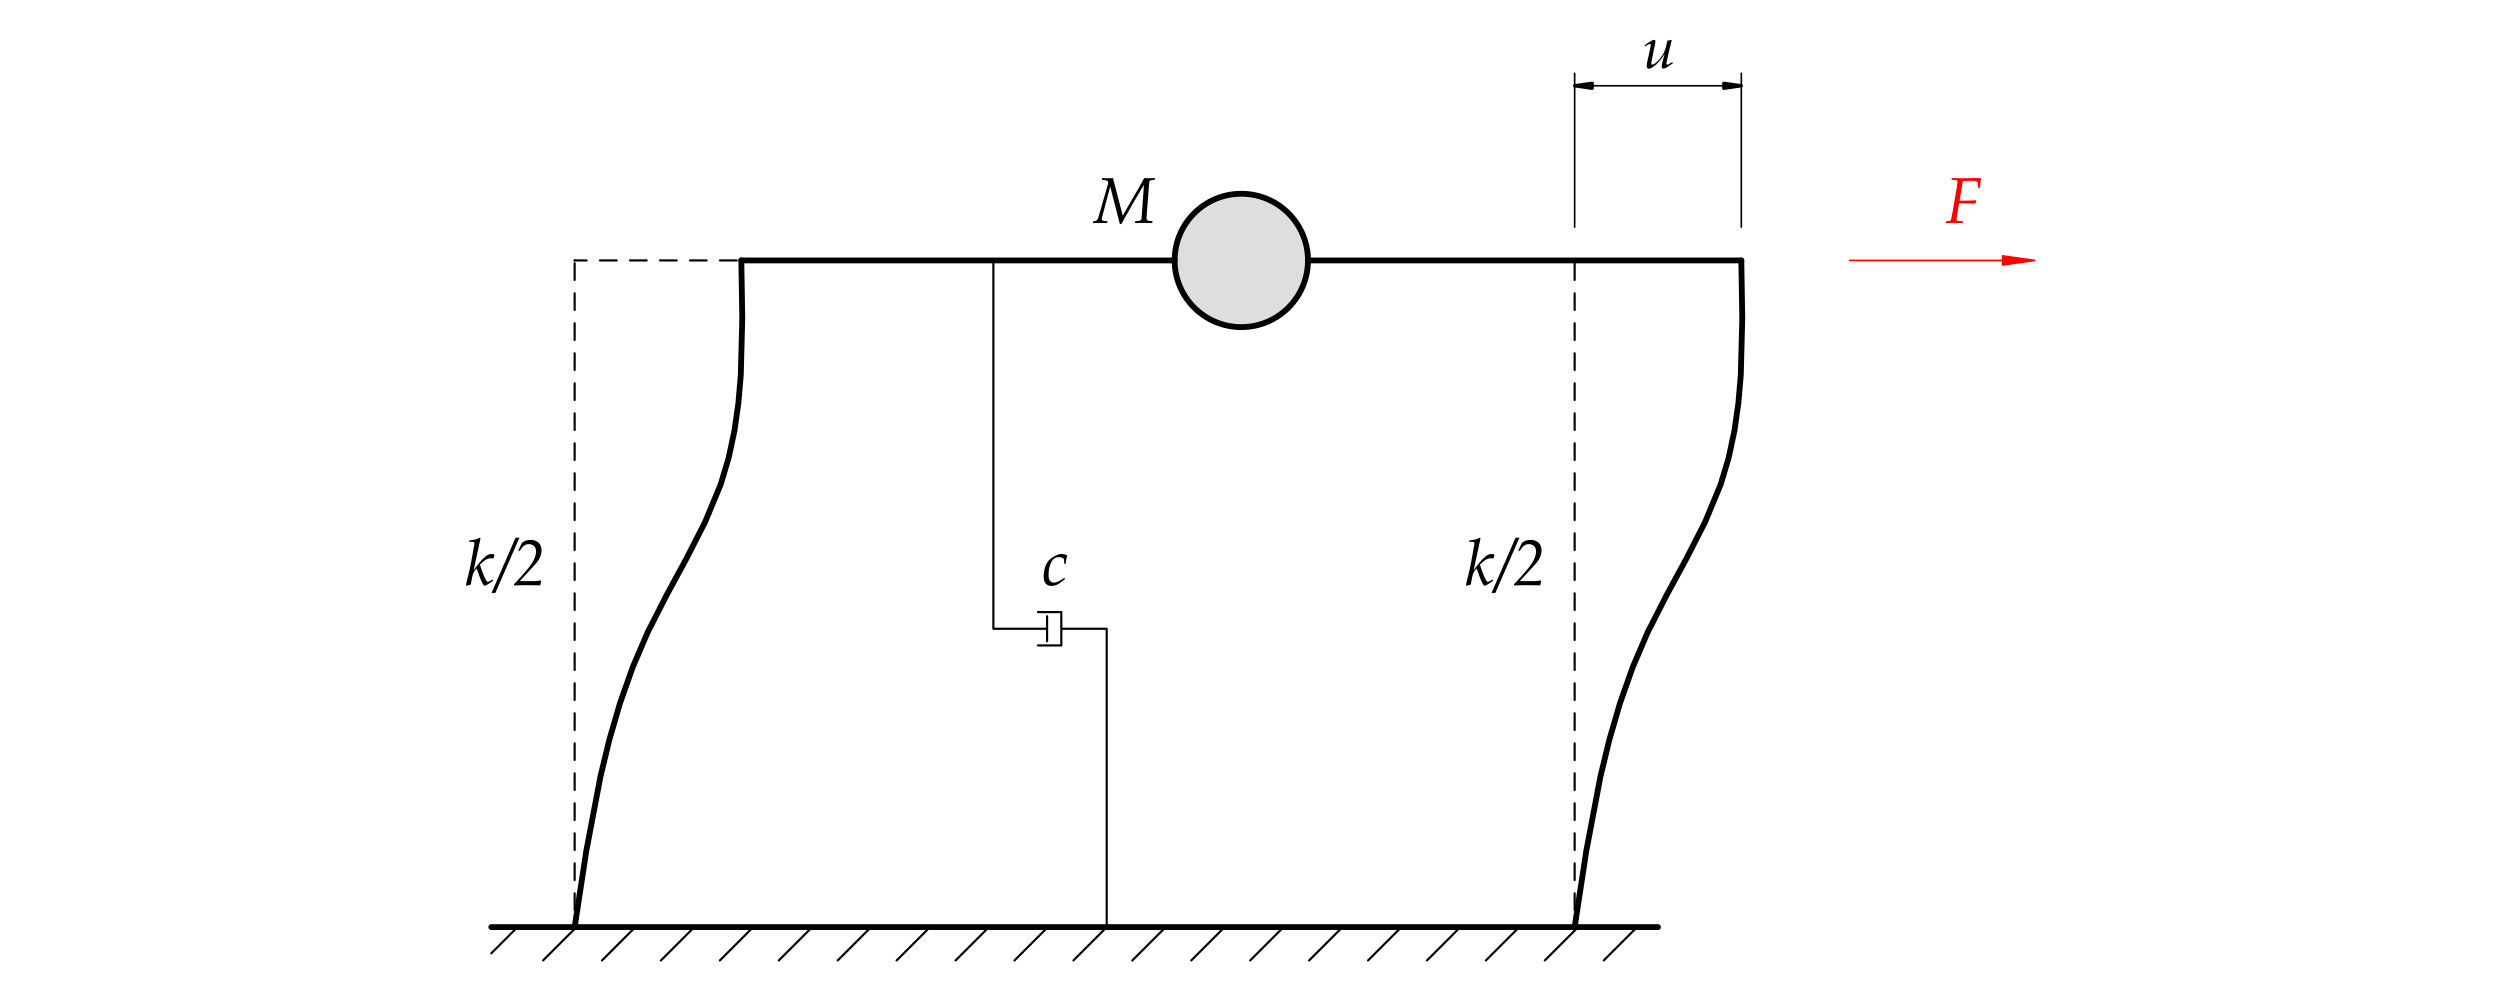
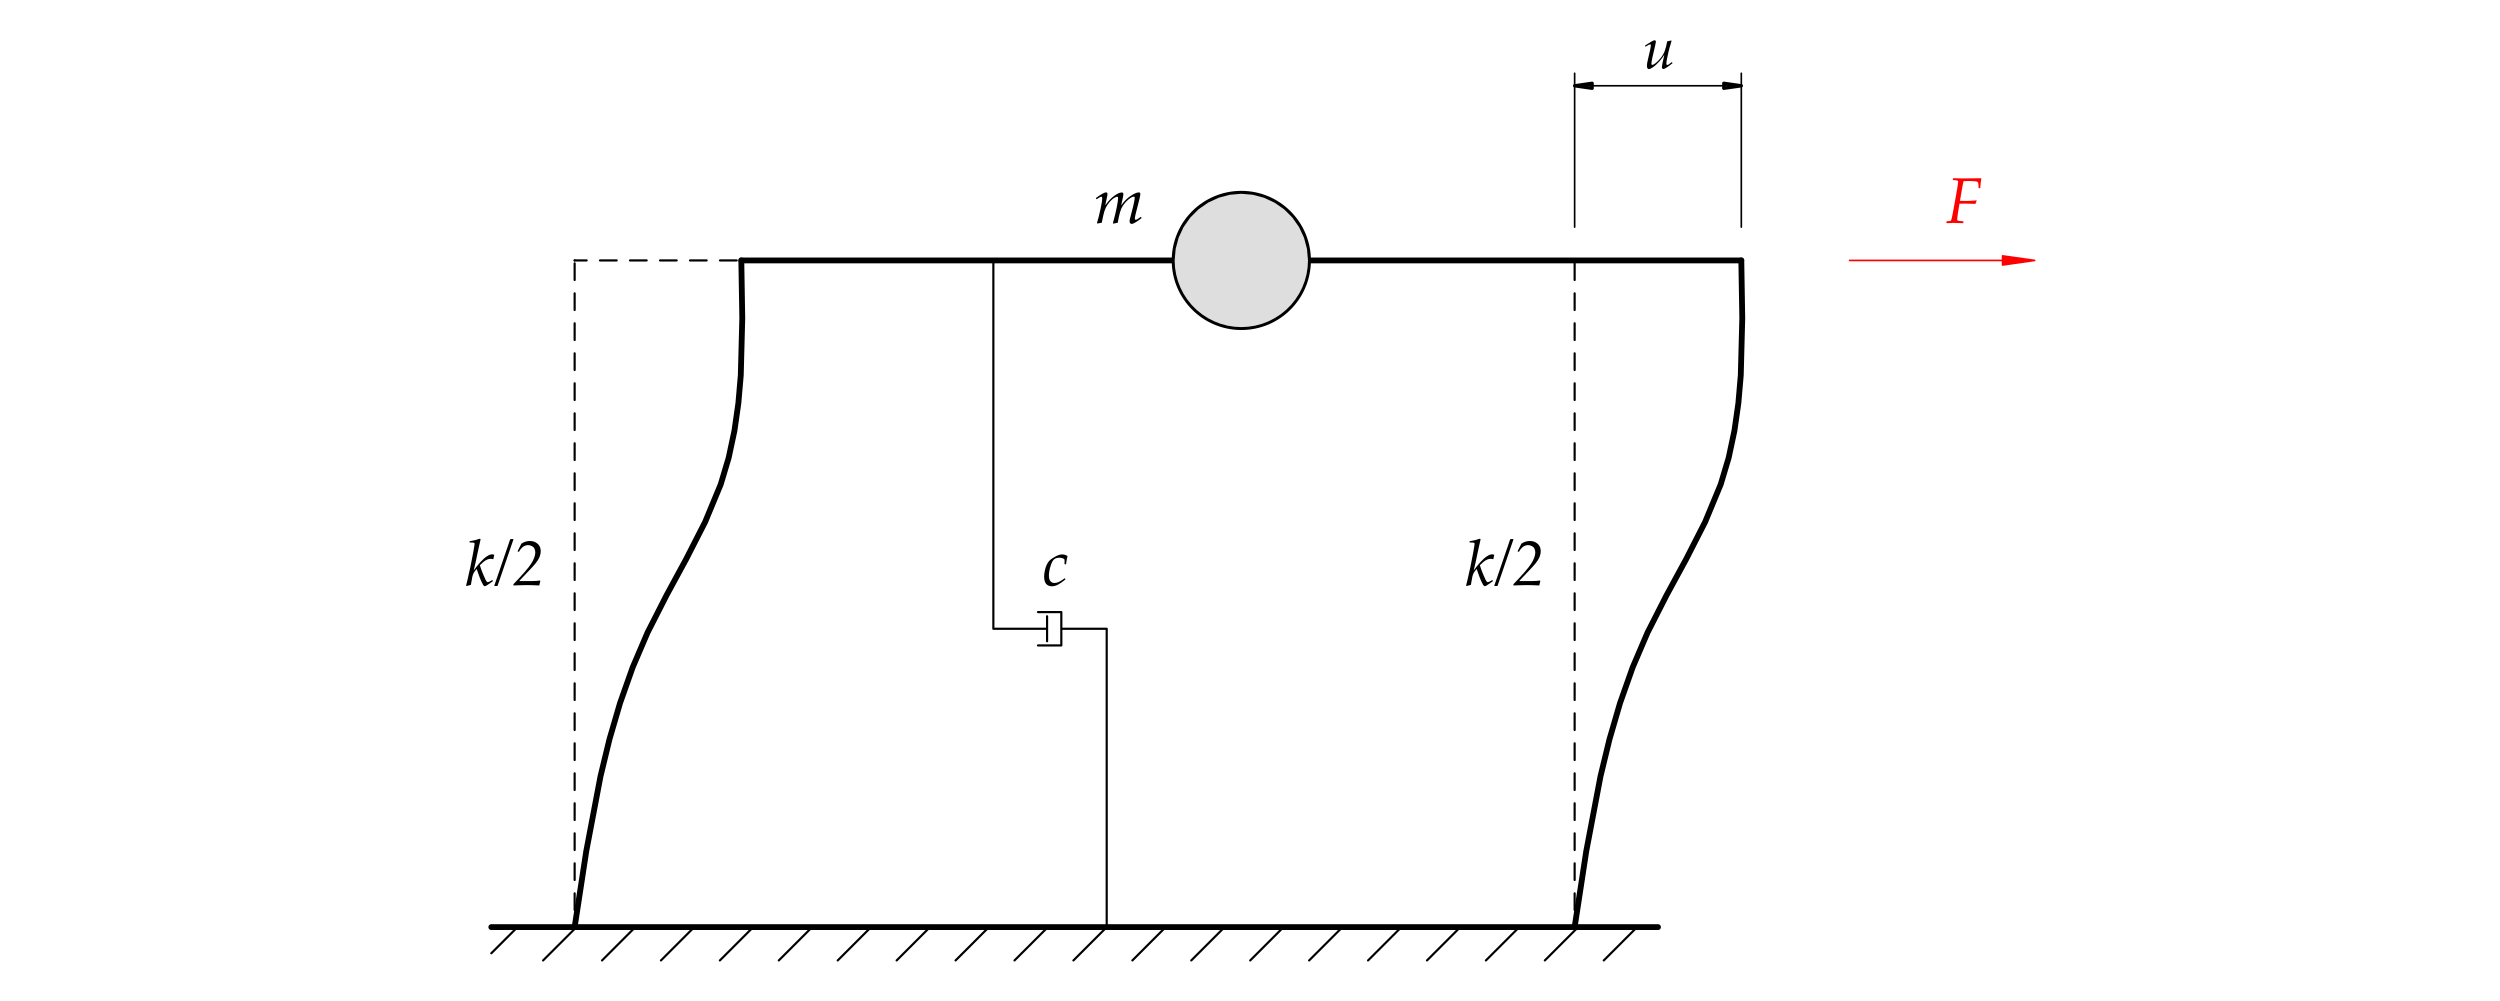
- <svg xmlns="http://www.w3.org/2000/svg" version="1.1" id="svg2" xml:space="preserve" width="566.929" height="226.772" viewBox="0 0 566.929 226.772">
-   <defs id="defs6">
-     <clipPath clipPathUnits="userSpaceOnUse" id="clipPath42">
-       <path d="M -0.004,-0.002 V 170.08 H 425.201 V -0.002 H -0.004" clip-rule="evenodd" id="path40" />
-     </clipPath>
-     <clipPath clipPathUnits="userSpaceOnUse" id="clipPath54">
-       <path d="M -0.004,-0.002 V 170.08 H 425.201 V -0.002 H -0.004" clip-rule="evenodd" id="path52" />
-     </clipPath>
-     <clipPath clipPathUnits="userSpaceOnUse" id="clipPath66">
-       <path d="M -0.004,-0.002 V 170.08 H 425.201 V -0.002 H -0.004" clip-rule="evenodd" id="path64" />
-     </clipPath>
-     <clipPath clipPathUnits="userSpaceOnUse" id="clipPath78">
-       <path d="M -0.004,-0.002 V 170.08 H 425.201 V -0.002 H -0.004" clip-rule="evenodd" id="path76" />
-     </clipPath>
-     <clipPath clipPathUnits="userSpaceOnUse" id="clipPath94">
-       <path d="M -0.004,-0.002 V 170.08 H 425.201 V -0.002 H -0.004" clip-rule="evenodd" id="path92" />
-     </clipPath>
-     <clipPath clipPathUnits="userSpaceOnUse" id="clipPath108">
-       <path d="M -0.004,-0.002 V 170.08 H 425.201 V -0.002 H -0.004" clip-rule="evenodd" id="path106" />
-     </clipPath>
-   </defs>
-   <g id="g10" transform="matrix(1.333333,0,0,-1.333333,0,226.772)">
-     <path d="m 216.791,135.604 -1.791,0.835 -1.909,0.512 -1.969,0.172 -1.969,-0.172 -1.909,-0.512 -1.791,-0.835 -1.619,-1.134 -1.398,-1.398 -1.134,-1.619 -0.835,-1.791 -0.512,-1.909 -0.172,-1.969 0.062,-1.185 0.186,-1.172 0.307,-1.146 0.425,-1.108 0.539,-1.057 0.646,-0.995 0.747,-0.922 0.839,-0.839 0.922,-0.747 0.995,-0.646 1.057,-0.539 1.108,-0.425 1.146,-0.307 1.172,-0.186 1.185,-0.062 1.185,0.062 1.172,0.186 1.146,0.307 1.108,0.425 1.057,0.539 0.995,0.646 0.922,0.747 0.839,0.839 0.747,0.922 0.646,0.995 0.539,1.057 0.425,1.108 0.307,1.146 0.186,1.172 0.062,1.185 -0.172,1.969 -0.512,1.909 -0.835,1.791 -1.134,1.619 -1.398,1.398 z" style="fill:#dedede;fill-opacity:1;fill-rule:nonzero;stroke:none" id="path12" />
-     <path d="m 92.368,6.729 5.669,5.669 m 14.375,-5.669 5.669,5.669 m 14.375,-5.669 5.669,5.669 m 14.375,-5.669 5.669,5.669 m 14.375,-5.669 5.669,5.669 m 14.375,-5.669 5.669,5.669 m 14.375,-5.669 5.669,5.669 m 14.375,-5.669 5.669,5.669 m 14.375,-5.669 5.669,5.669 m 14.375,-5.669 5.669,5.669 M 83.562,7.945 l 4.453,4.453 m 14.375,-5.669 5.669,5.669 m 14.375,-5.669 5.669,5.669 m 14.375,-5.669 5.669,5.669 m 14.375,-5.669 5.669,5.669 m 14.375,-5.669 5.669,5.669 m 14.375,-5.669 5.669,5.669 m 14.375,-5.669 5.669,5.669 m 14.375,-5.669 5.669,5.669 m 14.375,-5.669 5.669,5.669 m -170.676,0 v 0.641 m 0,2.268 v 2.835 m 0,2.268 v 2.835 m 0,2.268 v 2.835 m 0,2.268 v 2.835 m 0,2.268 v 2.835 m 0,2.268 v 2.835 m 0,2.268 v 2.835 m 0,2.268 v 2.835 m 0,2.268 v 2.835 m 0,2.268 V 64.063 m 0,2.268 v 2.835 m 0,2.268 v 2.835 m 0,2.268 v 2.835 m 0,2.268 v 2.835 m 0,2.268 v 2.835 m 0,2.268 v 2.835 m 0,2.268 v 2.835 m 0,2.268 v 2.835 m 0,2.268 v 2.835 m 0,2.268 v 2.835 m 0,2.268 v 2.835 m 0,2.268 v 2.835 m 0,-112.893 v 0 m 0,113.386 v 0 M 267.814,12.399 v 0.641 m 0,2.268 v 2.835 m 0,2.268 v 2.835 m 0,2.268 v 2.835 m 0,2.268 v 2.835" style="fill:none;stroke:#000000;stroke-width:0.368;stroke-linecap:round;stroke-linejoin:round;stroke-miterlimit:10;stroke-dasharray:none;stroke-opacity:1" id="path14" />
-     <path d="m 267.814,35.717 v 2.835 m 0,2.268 v 2.835 m 0,2.268 v 2.835 m 0,2.268 v 2.835 m 0,2.268 v 2.835 m 0,2.268 V 64.063 m 0,2.268 v 2.835 m 0,2.268 v 2.835 m 0,2.268 v 2.835 m 0,2.268 v 2.835 m 0,2.268 v 2.835 m 0,2.268 v 2.835 m 0,2.268 v 2.835 m 0,2.268 v 2.835 m 0,2.268 v 2.835 m 0,2.268 v 2.835 m 0,2.268 v 2.835 m 0,2.268 v 2.835 m 0,-112.893 v 0 m 0,113.386 v 0" style="fill:none;stroke:#000000;stroke-width:0.368;stroke-linecap:round;stroke-linejoin:round;stroke-miterlimit:10;stroke-dasharray:none;stroke-opacity:1" id="path16" />
-     <path d="m 97.736,12.399 1.975,12.911 2.425,12.756 1.522,6.272 1.803,6.175 2.141,6.059 2.535,5.924 3.205,6.302 3.382,6.23 3.2,6.268 2.66,6.418 1.345,4.496 0.982,4.601 0.671,4.691 0.411,4.766 0.252,9.698 -0.163,9.818 m 141.732,-113.386 1.975,12.911 2.425,12.756 1.522,6.272 1.803,6.175 2.141,6.059 2.535,5.924 3.205,6.302 3.382,6.23 3.2,6.268 2.66,6.418 1.345,4.496 0.982,4.601 0.671,4.691 0.411,4.766 0.252,9.698 -0.163,9.818" style="fill:none;stroke:#000000;stroke-width:0.992;stroke-linecap:round;stroke-linejoin:round;stroke-miterlimit:10;stroke-dasharray:none;stroke-opacity:1" id="path18" />
-     <path d="m 222.46,125.784 c 0,6.262 -5.076,11.339 -11.339,11.339 m 0,0 c -6.262,0 -11.339,-5.076 -11.339,-11.339 m 0,0 c 0,-6.262 5.076,-11.339 11.339,-11.339 m 0,0 c 6.262,0 11.339,5.076 11.339,11.339" style="fill:none;stroke:#000000;stroke-width:0.992;stroke-linecap:round;stroke-linejoin:round;stroke-miterlimit:10;stroke-dasharray:none;stroke-opacity:1" id="path20" />
-     <path d="m 126.082,125.784 h 73.701" style="fill:none;stroke:#000000;stroke-width:0.992;stroke-linecap:round;stroke-linejoin:round;stroke-miterlimit:10;stroke-dasharray:none;stroke-opacity:1" id="path22" />
-     <path d="m 97.736,125.784 h 2.044 m 2.268,0 h 2.835 m 2.268,0 h 2.835 m 2.268,0 h 2.835 m 2.268,0 h 2.835 m 2.268,0 h 2.835 m 2.268,0 h 2.835 m 2.268,0 h 2.835 m 2.268,0 h 2.835 m 2.268,0 h 2.835 m 2.268,0 h 2.835 m 2.268,0 h 2.835 m 2.268,0 h 2.835 m 2.268,0 h 2.835 m 2.268,0 h 2.835 m 2.268,0 h 2.835 m 2.268,0 h 2.835 m 2.268,0 h 2.835 m 2.268,0 h 2.835 m 2.268,0 h 2.835 m 2.268,0 h 0.791 m -102.047,0 v 0 m 102.047,0 v 0" style="fill:none;stroke:#000000;stroke-width:0.368;stroke-linecap:round;stroke-linejoin:round;stroke-miterlimit:10;stroke-dasharray:none;stroke-opacity:1" id="path24" />
-     <path d="m 222.46,125.784 h 73.701" style="fill:none;stroke:#000000;stroke-width:0.992;stroke-linecap:round;stroke-linejoin:round;stroke-miterlimit:10;stroke-dasharray:none;stroke-opacity:1" id="path26" />
-     <path d="m 314.586,125.784 h 31.465 m -5.457,0 h -0.39 m 5.846,0 v 0 l -5.457,0.78 v -1.559 l 5.457,0.78" style="fill:none;stroke:#ff0000;stroke-width:0.283;stroke-linecap:round;stroke-linejoin:round;stroke-miterlimit:10;stroke-dasharray:none;stroke-opacity:1" id="path28" />
-     <path d="m 340.594,125.005 5.457,0.78 -5.457,0.78 z" style="fill:#ff0000;fill-opacity:1;fill-rule:nonzero;stroke:none" id="path30" />
-     <path d="M 168.951,125.784 V 63.139 m 19.276,0 V 12.399 m -7.719,53.575 v -5.669 m 0,2.835 h 7.719 M 176.539,60.304 h 3.969 m -3.969,5.669 h 3.969 M 168.951,63.139 h 9.137 m 0,2.126 v -4.252" style="fill:none;stroke:#000000;stroke-width:0.368;stroke-linecap:round;stroke-linejoin:round;stroke-miterlimit:10;stroke-dasharray:none;stroke-opacity:1" id="path32" />
-     <path d="M 83.562,12.399 H 281.988" style="fill:none;stroke:#000000;stroke-width:0.992;stroke-linecap:round;stroke-linejoin:round;stroke-miterlimit:10;stroke-dasharray:none;stroke-opacity:1" id="path34" />
-     <g id="g36">
-       <g id="g38" clip-path="url(#clipPath42)">
-         <text transform="matrix(1,0,0,-1,79.14621,70.55089)" style="font-style:italic;font-variant:normal;font-weight:normal;font-stretch:normal;font-size:11.008px;font-family:'Palatino Linotype';-inkscape-font-specification:PalatinoLinotype-Italic;writing-mode:lr-tb;fill:#000000;fill-opacity:1;fill-rule:nonzero;stroke:none" id="text46">
-           <tspan x="0 4.887 8.146" y="0" id="tspan44">k/2</tspan>
-         </text>
+ <svg xmlns="http://www.w3.org/2000/svg" xmlns:xlink="http://www.w3.org/1999/xlink" width="425.197pt" height="170.079pt" viewBox="0 0 425.197 170.079" version="1.1" id="svg30">
+   <defs id="defs9">
+     <g id="g9">
+       <g id="glyph-0-0">
+         <path d="M 9 -4.406 L 8.969 -4.016 C 8.738 -3.93 8.367 -3.785 7.859 -3.578 C 7.586 -3.473 7.16 -3.297 6.578 -3.047 C 6.285 -2.891 5.801 -2.645 5.125 -2.312 C 4.938 -2.195 4.66 -2.035 4.297 -1.828 C 4.273 -1.816 4.453 -1.613 4.828 -1.219 L 4.156 -0.578 L 4.688 -0.547 L 4.516 -0.109 L 4.328 -0.109 L 4.422 -0.375 L 3.984 -0.438 L 3.688 -0.281 L 3.453 0.109 L 3.281 0.031 L 3.547 -0.328 L 3.781 -0.531 L 3.297 -0.547 L 3.031 -0.266 L 2.859 -0.312 L 3.328 -0.766 L 3.891 -0.719 L 4.469 -1.156 L 4.062 -1.781 C 3.938 -1.727 3.828 -1.711 3.734 -1.734 C 3.816 -1.609 3.895 -1.488 3.969 -1.375 L 2.969 -0.984 L 3.266 -0.906 L 2.859 -0.609 L 2.734 -0.641 L 2.969 -0.859 L 2.812 -0.938 L 2.391 -0.812 L 2.312 -0.609 L 2.156 -0.594 L 2.312 -0.906 L 2.594 -0.984 L 2.25 -1.125 L 2.109 -0.922 L 2 -0.969 L 2.219 -1.25 L 2.812 -1.094 L 3.672 -1.438 L 3.531 -1.812 C 3.406 -1.906 3.203 -2.055 2.922 -2.266 C 2.816 -2.348 2.688 -2.484 2.531 -2.672 C 2.383 -2.848 2.25 -2.984 2.125 -3.078 C 1.832 -3.254 1.523 -3.391 1.203 -3.484 C 0.91 -3.555 0.5 -3.57 -0.031 -3.531 L 0.109 -3.719 L 1.484 -4.141 C 1.859 -4.254 2.375 -4.414 3.031 -4.625 L 3.234 -4.547 C 3.266 -4.484 3.328 -4.379 3.422 -4.234 C 3.516 -4.117 3.629 -4.02 3.766 -3.938 C 3.898 -3.852 4.035 -3.773 4.172 -3.703 C 4.266 -3.641 4.395 -3.566 4.562 -3.484 C 5.27 -3.43 5.82 -3.438 6.219 -3.5 C 6.312 -3.52 6.703 -3.645 7.391 -3.875 C 7.785 -4 8.32 -4.176 9 -4.406 Z M 4.812 -2.594 L 4.656 -2.656 L 4.375 -2.453 L 4.016 -2.688 L 3.812 -3.078 L 3.641 -3.016 L 3.922 -2.531 L 4.438 -2.281 Z M 2.844 -3.766 C 2.844 -3.91 2.766 -3.984 2.609 -3.984 C 2.453 -3.984 2.375 -3.91 2.375 -3.766 C 2.375 -3.629 2.453 -3.562 2.609 -3.562 C 2.766 -3.562 2.844 -3.629 2.844 -3.766 Z M 2.719 -3.719 C 2.719 -3.656 2.688 -3.625 2.625 -3.625 C 2.562 -3.625 2.531 -3.656 2.531 -3.719 C 2.531 -3.781 2.562 -3.812 2.625 -3.812 C 2.688 -3.812 2.719 -3.781 2.719 -3.719 Z M 2.719 -3.719 " id="path1" />
+       </g>
+       <g id="glyph-0-1">
+         <path d="M 2.453 -7.906 L 2.594 -7.812 C 2.469 -7.289 2.301 -6.535 2.094 -5.547 L 1.781 -4.062 C 1.645 -3.445 1.523 -2.926 1.422 -2.5 C 1.703 -2.906 2.055 -3.352 2.484 -3.844 C 2.922 -4.332 3.312 -4.688 3.656 -4.906 C 4 -5.133 4.301 -5.25 4.562 -5.25 C 4.656 -5.25 4.773 -5.219 4.922 -5.156 L 4.75 -4.406 C 4.582 -4.457 4.43 -4.484 4.297 -4.484 C 4.098 -4.484 3.906 -4.441 3.719 -4.359 C 3.531 -4.285 3.332 -4.164 3.125 -4 C 2.926 -3.832 2.707 -3.629 2.469 -3.391 C 2.582 -3.004 2.742 -2.551 2.953 -2.031 C 3.16 -1.52 3.316 -1.16 3.422 -0.953 C 3.535 -0.742 3.617 -0.617 3.672 -0.578 C 3.734 -0.535 3.785 -0.516 3.828 -0.516 C 3.93 -0.516 4.117 -0.598 4.391 -0.766 L 4.562 -0.875 L 4.609 -0.859 L 4.672 -0.719 L 4.656 -0.656 C 4.145 -0.289 3.812 -0.062 3.656 0.031 C 3.5 0.125 3.379 0.172 3.297 0.172 C 3.266 0.172 3.227 0.156 3.188 0.125 C 3.145 0.102 3.086 0.039 3.016 -0.062 C 2.941 -0.176 2.832 -0.391 2.688 -0.703 C 2.551 -1.023 2.445 -1.285 2.375 -1.484 C 2.301 -1.691 2.148 -2.117 1.922 -2.766 C 1.703 -2.492 1.562 -2.312 1.5 -2.219 C 1.438 -2.133 1.383 -2.039 1.344 -1.938 C 1.301 -1.844 1.254 -1.695 1.203 -1.5 C 1.16 -1.301 1.117 -1.07 1.078 -0.812 L 0.938 -0.047 L 0.203 0.141 L 0.125 0.062 L 0.375 -0.953 C 0.488 -1.391 0.656 -2.133 0.875 -3.188 C 1.094 -4.238 1.25 -5.035 1.344 -5.578 L 1.531 -6.703 C 1.562 -6.848 1.578 -6.957 1.578 -7.031 C 1.578 -7.102 1.551 -7.156 1.5 -7.188 C 1.457 -7.227 1.352 -7.25 1.188 -7.25 L 0.75 -7.266 L 0.703 -7.297 L 0.719 -7.438 L 0.766 -7.484 C 1.43 -7.586 1.992 -7.727 2.453 -7.906 Z M 2.453 -7.906 " id="path2" />
+       </g>
+       <g id="glyph-0-2">
+         <path d="M 0.031 0.094 L 2.734 -7.797 L 2.797 -7.844 L 3.266 -7.844 L 3.297 -7.797 L 0.594 0.094 L 0.531 0.141 L 0.062 0.141 Z M 0.031 0.094 " id="path3" />
+       </g>
+       <g id="glyph-0-3">
+         <path d="M 0.062 0.047 L 0.031 0 L 0.031 -0.172 C 1.582 -1.773 2.586 -2.938 3.047 -3.656 C 3.516 -4.383 3.75 -5.035 3.75 -5.609 C 3.75 -5.805 3.703 -6.004 3.609 -6.203 C 3.516 -6.398 3.363 -6.551 3.156 -6.656 C 2.957 -6.758 2.75 -6.812 2.531 -6.812 C 1.906 -6.812 1.391 -6.441 0.984 -5.703 L 0.922 -5.672 L 0.766 -5.734 L 0.75 -5.797 L 1.375 -7.047 C 1.812 -7.359 2.297 -7.516 2.828 -7.516 C 3.359 -7.516 3.797 -7.359 4.141 -7.047 C 4.492 -6.742 4.672 -6.328 4.672 -5.797 C 4.672 -5.453 4.602 -5.113 4.469 -4.781 C 4.332 -4.457 4.117 -4.113 3.828 -3.75 C 3.547 -3.395 3.051 -2.852 2.344 -2.125 L 1.578 -1.312 C 1.273 -0.988 1.102 -0.805 1.062 -0.766 L 1.078 -0.703 L 3.234 -0.703 C 3.754 -0.703 4.191 -0.734 4.547 -0.797 L 4.609 -0.719 L 4.438 0 L 4.391 0.047 C 3.586 0.004 2.891 -0.016 2.297 -0.016 L 0.891 0.016 C 0.484 0.023 0.207 0.035 0.062 0.047 Z M 0.062 0.047 " id="path4" />
+       </g>
+       <g id="glyph-0-4">
+         <path d="M 0.156 0.047 L 0.125 0 L 0.141 -0.234 L 0.188 -0.281 C 0.613 -0.281 0.859 -0.332 0.922 -0.438 C 0.984 -0.539 1.109 -1.109 1.297 -2.141 L 1.641 -4.047 L 1.969 -5.906 C 2.062 -6.469 2.109 -6.836 2.109 -7.016 C 2.109 -7.078 2.078 -7.133 2.016 -7.188 C 1.953 -7.238 1.695 -7.27 1.25 -7.281 L 1.203 -7.328 L 1.234 -7.562 L 1.281 -7.594 C 1.375 -7.594 1.504 -7.594 1.672 -7.594 L 2.734 -7.562 L 6 -7.594 L 6.062 -7.547 C 5.969 -7.047 5.906 -6.508 5.875 -5.938 L 5.828 -5.906 L 5.625 -5.906 L 5.594 -5.938 C 5.594 -6.469 5.551 -6.797 5.469 -6.922 C 5.383 -7.055 4.832 -7.125 3.812 -7.125 C 3.551 -7.125 3.289 -7.113 3.031 -7.094 C 2.945 -6.758 2.852 -6.273 2.75 -5.641 L 2.422 -3.75 L 3.641 -3.734 C 3.992 -3.734 4.52 -3.766 5.219 -3.828 L 5.266 -3.781 L 5.047 -3.234 C 4.078 -3.266 3.488 -3.281 3.281 -3.281 C 2.969 -3.281 2.656 -3.273 2.344 -3.266 C 2.082 -1.754 1.953 -0.895 1.953 -0.688 C 1.93 -0.531 1.961 -0.43 2.047 -0.391 C 2.141 -0.348 2.453 -0.305 2.984 -0.266 L 3.016 -0.219 L 3 0 L 2.953 0.047 C 2.211 0.016 1.676 0 1.344 0 C 0.988 0 0.594 0.016 0.156 0.047 Z M 0.156 0.047 " id="path5" />
+       </g>
+       <g id="glyph-0-5">
+         <path d="M 3.906 -1.156 L 3.969 -1.016 L 3.953 -0.953 C 3.516 -0.586 3.113 -0.305 2.75 -0.109 C 2.383 0.086 2.035 0.188 1.703 0.188 C 1.266 0.188 0.93 0.051 0.703 -0.219 C 0.473 -0.5 0.359 -0.91 0.359 -1.453 C 0.359 -1.773 0.398 -2.125 0.484 -2.5 C 0.566 -2.875 0.672 -3.195 0.797 -3.469 C 0.93 -3.75 1.07 -3.969 1.219 -4.125 C 1.363 -4.289 1.582 -4.461 1.875 -4.641 C 2.258 -4.879 2.562 -5.035 2.781 -5.109 C 3 -5.191 3.207 -5.234 3.406 -5.234 C 3.75 -5.234 4.051 -5.145 4.312 -4.969 L 4.328 -4.906 C 4.223 -4.477 4.145 -4.047 4.094 -3.609 L 4.047 -3.562 L 3.875 -3.562 L 3.828 -3.609 L 3.828 -3.969 C 3.836 -4.039 3.844 -4.098 3.844 -4.141 C 3.844 -4.266 3.82 -4.359 3.781 -4.422 C 3.738 -4.484 3.633 -4.539 3.469 -4.594 C 3.312 -4.645 3.133 -4.672 2.938 -4.672 C 2.562 -4.672 2.258 -4.57 2.031 -4.375 C 1.812 -4.188 1.613 -3.797 1.438 -3.203 C 1.258 -2.617 1.172 -2.102 1.172 -1.656 C 1.172 -1.207 1.258 -0.879 1.438 -0.672 C 1.613 -0.473 1.836 -0.375 2.109 -0.375 C 2.336 -0.375 2.57 -0.426 2.812 -0.531 C 3.062 -0.633 3.406 -0.848 3.844 -1.172 Z M 3.906 -1.156 " id="path6" />
+       </g>
+       <g id="glyph-0-6">
+         <path d="M 0.578 0.109 L 0.5 0.016 L 0.812 -1.109 C 0.914 -1.492 1.016 -1.922 1.109 -2.391 C 1.211 -2.859 1.285 -3.242 1.328 -3.547 C 1.367 -3.848 1.391 -4.055 1.391 -4.172 C 1.391 -4.359 1.336 -4.453 1.234 -4.453 C 1.18 -4.453 1.102 -4.426 1 -4.375 C 0.906 -4.32 0.723 -4.207 0.453 -4.031 L 0.391 -4.062 L 0.328 -4.172 L 0.344 -4.25 C 1.195 -4.875 1.758 -5.188 2.031 -5.188 C 2.195 -5.188 2.281 -5.098 2.281 -4.922 C 2.281 -4.848 2.27 -4.742 2.25 -4.609 C 2.227 -4.484 2.113 -3.941 1.906 -2.984 C 2.406 -3.691 2.914 -4.234 3.438 -4.609 C 3.957 -4.984 4.383 -5.172 4.719 -5.172 C 4.895 -5.172 4.984 -5.094 4.984 -4.938 C 4.984 -4.781 4.961 -4.598 4.922 -4.391 C 4.891 -4.191 4.785 -3.719 4.609 -2.969 C 5.117 -3.688 5.664 -4.234 6.25 -4.609 C 6.832 -4.992 7.285 -5.188 7.609 -5.188 C 7.785 -5.188 7.875 -5.094 7.875 -4.906 C 7.875 -4.664 7.695 -3.891 7.344 -2.578 C 7.07 -1.578 6.938 -0.969 6.938 -0.75 C 6.938 -0.602 6.988 -0.531 7.094 -0.531 C 7.145 -0.531 7.219 -0.551 7.312 -0.594 C 7.414 -0.645 7.625 -0.785 7.938 -1.016 L 8 -0.984 L 8.062 -0.859 L 8.047 -0.781 C 7.879 -0.656 7.656 -0.492 7.375 -0.297 C 7.094 -0.109 6.879 0.016 6.734 0.078 C 6.598 0.141 6.484 0.172 6.391 0.172 C 6.285 0.172 6.203 0.129 6.141 0.047 C 6.078 -0.023 6.047 -0.117 6.047 -0.234 C 6.047 -0.336 6.051 -0.43 6.062 -0.516 C 6.082 -0.609 6.133 -0.812 6.219 -1.125 C 6.352 -1.582 6.504 -2.172 6.672 -2.891 C 6.836 -3.617 6.922 -4.082 6.922 -4.281 C 6.922 -4.352 6.898 -4.398 6.859 -4.422 C 6.828 -4.453 6.789 -4.469 6.75 -4.469 C 6.656 -4.469 6.5 -4.41 6.281 -4.297 C 6.07 -4.18 5.828 -3.984 5.547 -3.703 C 5.273 -3.43 5.051 -3.156 4.875 -2.875 C 4.695 -2.602 4.547 -2.254 4.422 -1.828 C 4.297 -1.41 4.164 -0.812 4.031 -0.031 C 3.863 0 3.613 0.051 3.281 0.125 L 3.203 0.062 C 3.484 -0.957 3.703 -1.859 3.859 -2.641 C 4.016 -3.422 4.094 -3.953 4.094 -4.234 C 4.094 -4.379 4.039 -4.453 3.938 -4.453 C 3.832 -4.453 3.676 -4.395 3.469 -4.281 C 3.27 -4.176 3.02 -3.961 2.719 -3.641 C 2.426 -3.316 2.188 -2.969 2 -2.594 C 1.82 -2.219 1.676 -1.766 1.562 -1.234 C 1.445 -0.703 1.363 -0.301 1.312 -0.031 C 1.031 0.008 0.785 0.055 0.578 0.109 Z M 0.578 0.109 " id="path7" />
+       </g>
+       <g id="glyph-1-0">
+         <path d="M 8.172 -4 L 8.141 -3.641 C 7.93 -3.566 7.598 -3.438 7.141 -3.25 C 6.891 -3.156 6.5 -2.992 5.969 -2.766 C 5.707 -2.617 5.27 -2.398 4.656 -2.109 C 4.477 -1.992 4.227 -1.848 3.906 -1.672 C 3.883 -1.66 4.047 -1.473 4.391 -1.109 L 3.766 -0.516 L 4.25 -0.5 L 4.109 -0.109 L 3.922 -0.109 L 4.016 -0.344 L 3.609 -0.391 L 3.344 -0.266 L 3.125 0.094 L 2.984 0.031 L 3.219 -0.297 L 3.438 -0.484 L 3 -0.5 L 2.766 -0.234 L 2.609 -0.281 L 3.016 -0.703 L 3.531 -0.656 L 4.062 -1.047 L 3.688 -1.625 C 3.57 -1.57 3.473 -1.555 3.391 -1.578 C 3.461 -1.461 3.535 -1.352 3.609 -1.25 L 2.703 -0.906 L 2.969 -0.828 L 2.609 -0.562 L 2.484 -0.578 L 2.688 -0.781 L 2.562 -0.844 L 2.172 -0.75 L 2.094 -0.562 L 1.969 -0.531 L 2.094 -0.828 L 2.359 -0.906 L 2.047 -1.016 L 1.922 -0.828 L 1.812 -0.875 L 2.016 -1.141 L 2.562 -1 L 3.344 -1.297 L 3.203 -1.641 C 3.086 -1.723 2.898 -1.863 2.641 -2.062 C 2.547 -2.133 2.43 -2.258 2.297 -2.438 C 2.16 -2.594 2.035 -2.707 1.922 -2.781 C 1.66 -2.957 1.383 -3.082 1.094 -3.156 C 0.82 -3.227 0.445 -3.242 -0.031 -3.203 L 0.094 -3.375 L 1.359 -3.75 C 1.691 -3.852 2.16 -4 2.766 -4.188 L 2.938 -4.125 C 2.969 -4.062 3.023 -3.969 3.109 -3.844 C 3.191 -3.738 3.297 -3.648 3.422 -3.578 C 3.547 -3.504 3.672 -3.43 3.797 -3.359 C 3.879 -3.305 3.992 -3.238 4.141 -3.156 C 4.785 -3.113 5.285 -3.125 5.641 -3.188 C 5.723 -3.195 6.082 -3.305 6.719 -3.516 C 7.062 -3.629 7.547 -3.789 8.172 -4 Z M 4.359 -2.359 L 4.234 -2.406 L 3.969 -2.234 L 3.656 -2.453 L 3.469 -2.797 L 3.297 -2.734 L 3.562 -2.297 L 4.031 -2.078 Z M 2.578 -3.422 C 2.578 -3.555 2.508 -3.625 2.375 -3.625 C 2.227 -3.625 2.156 -3.555 2.156 -3.422 C 2.156 -3.297 2.227 -3.234 2.375 -3.234 C 2.508 -3.234 2.578 -3.297 2.578 -3.422 Z M 2.469 -3.375 C 2.469 -3.32 2.441 -3.297 2.391 -3.297 C 2.328 -3.297 2.297 -3.32 2.297 -3.375 C 2.297 -3.438 2.328 -3.469 2.391 -3.469 C 2.441 -3.469 2.469 -3.438 2.469 -3.375 Z M 2.469 -3.375 " id="path8" />
+       </g>
+       <g id="glyph-1-1">
+         <path d="M 0.438 -3.672 L 0.391 -3.781 L 0.406 -3.844 C 0.508 -3.914 0.723 -4.051 1.047 -4.25 C 1.367 -4.457 1.594 -4.586 1.719 -4.641 C 1.852 -4.703 1.953 -4.734 2.016 -4.734 C 2.086 -4.734 2.141 -4.707 2.172 -4.656 C 2.211 -4.602 2.234 -4.539 2.234 -4.469 C 2.234 -4.395 2.188 -4.164 2.094 -3.781 C 1.676 -2.07 1.469 -1.066 1.469 -0.766 C 1.469 -0.617 1.516 -0.547 1.609 -0.547 C 1.734 -0.547 1.93 -0.648 2.203 -0.859 C 2.484 -1.078 2.781 -1.383 3.094 -1.781 C 3.406 -2.188 3.629 -2.594 3.766 -3 C 3.91 -3.406 4.039 -3.922 4.156 -4.547 C 4.195 -4.555 4.422 -4.609 4.828 -4.703 L 4.891 -4.625 C 4.891 -4.602 4.852 -4.469 4.781 -4.219 C 4.645 -3.801 4.508 -3.316 4.375 -2.766 C 4.25 -2.223 4.156 -1.785 4.094 -1.453 C 4.039 -1.129 4.016 -0.898 4.016 -0.766 C 4.016 -0.609 4.066 -0.531 4.172 -0.531 C 4.234 -0.531 4.301 -0.555 4.375 -0.609 C 4.457 -0.66 4.645 -0.797 4.938 -1.016 L 4.984 -0.984 L 5.047 -0.875 L 5.031 -0.812 C 4.457 -0.363 4.082 -0.094 3.906 0 C 3.727 0.102 3.594 0.156 3.5 0.156 C 3.414 0.156 3.352 0.117 3.312 0.047 C 3.27 -0.016 3.25 -0.094 3.25 -0.188 C 3.25 -0.383 3.383 -1.051 3.656 -2.188 L 3.625 -2.203 L 3.266 -1.688 C 3.141 -1.508 2.992 -1.328 2.828 -1.141 C 2.66 -0.953 2.469 -0.758 2.25 -0.562 C 2.031 -0.363 1.828 -0.207 1.641 -0.094 C 1.461 0.02 1.332 0.094 1.25 0.125 C 1.164 0.156 1.102 0.172 1.062 0.172 C 0.957 0.172 0.867 0.125 0.797 0.031 C 0.734 -0.062 0.703 -0.203 0.703 -0.391 C 0.703 -0.641 0.766 -1.02 0.891 -1.531 C 1.211 -2.82 1.375 -3.609 1.375 -3.891 C 1.375 -3.992 1.332 -4.047 1.25 -4.047 C 1.156 -4.047 0.906 -3.914 0.5 -3.656 Z M 3.016 -5.031 Z M 2.109 0.531 Z M 2.109 0.531 " id="path9" />
      </g>
    </g>
-     <g id="g48">
-       <g id="g50" clip-path="url(#clipPath54)">
-         <text transform="matrix(1,0,0,-1,249.2249,70.55089)" style="font-style:italic;font-variant:normal;font-weight:normal;font-stretch:normal;font-size:11.008px;font-family:'Palatino Linotype';-inkscape-font-specification:PalatinoLinotype-Italic;writing-mode:lr-tb;fill:#000000;fill-opacity:1;fill-rule:nonzero;stroke:none" id="text58">
-           <tspan x="0 4.887 8.146" y="0" id="tspan56">k/2</tspan>
-         </text>
-       </g>
-     </g>
-     <g id="g60">
-       <g id="g62" clip-path="url(#clipPath66)">
-         <text transform="matrix(1,0,0,-1,186.0747,132.1687)" style="font-style:italic;font-variant:normal;font-weight:normal;font-stretch:normal;font-size:11.008px;font-family:'Palatino Linotype';-inkscape-font-specification:PalatinoLinotype-Italic;writing-mode:lr-tb;fill:#000000;fill-opacity:1;fill-rule:nonzero;stroke:none" id="text70">
-           <tspan x="0" y="0" id="tspan68">M</tspan>
-         </text>
-       </g>
-     </g>
-     <g id="g72">
-       <g id="g74" clip-path="url(#clipPath78)">
-         <text transform="matrix(1,0,0,-1,330.9251,132.1687)" style="font-style:italic;font-variant:normal;font-weight:normal;font-stretch:normal;font-size:11.008px;font-family:'Palatino Linotype';-inkscape-font-specification:PalatinoLinotype-Italic;writing-mode:lr-tb;fill:#ff0000;fill-opacity:1;fill-rule:nonzero;stroke:none" id="text82">
-           <tspan x="0" y="0" id="tspan80">F</tspan>
-         </text>
-       </g>
-     </g>
-     <path d="m 267.814,155.49 2.976,0.425 v -0.85 l -2.976,0.425 m 28.346,0 -2.976,0.425 v -0.85 l 2.976,0.425" style="fill:none;stroke:#000000;stroke-width:0.567;stroke-linecap:round;stroke-linejoin:round;stroke-miterlimit:10;stroke-dasharray:none;stroke-opacity:1" id="path84" />
-     <path d="m 267.814,155.49 v 2.126 m 0,-2.126 v -2.126 m 28.346,2.126 v 2.126 m 0,-2.126 v -2.126 m -28.346,2.126 v -4.019 -20.017 m 28.346,24.036 v -24.036 m -28.346,24.036 v 0 m 28.346,0 v 0" style="fill:none;stroke:#000000;stroke-width:0.283;stroke-linecap:round;stroke-linejoin:round;stroke-miterlimit:10;stroke-dasharray:none;stroke-opacity:1" id="path86" />
-     <g id="g88">
-       <g id="g90" clip-path="url(#clipPath94)">
-         <text transform="matrix(1,0,0,-1,279.3998,158.4947)" style="font-style:italic;font-variant:normal;font-weight:normal;font-stretch:normal;font-size:10.007px;font-family:'Palatino Linotype';-inkscape-font-specification:PalatinoLinotype-Italic;writing-mode:lr-tb;fill:#000000;fill-opacity:1;fill-rule:nonzero;stroke:none" id="text98">
-           <tspan x="0" y="0" id="tspan96">u</tspan>
-         </text>
-       </g>
-     </g>
-     <path d="m 267.814,155.49 h 3.591 24.755" style="fill:none;stroke:#000000;stroke-width:0.283;stroke-linecap:round;stroke-linejoin:round;stroke-miterlimit:10;stroke-dasharray:none;stroke-opacity:1" id="path100" />
-     <g id="g102">
-       <g id="g104" clip-path="url(#clipPath108)">
-         <text transform="matrix(1,0,0,-1,177.225,70.55089)" style="font-style:italic;font-variant:normal;font-weight:normal;font-stretch:normal;font-size:11.008px;font-family:'Palatino Linotype';-inkscape-font-specification:PalatinoLinotype-Italic;writing-mode:lr-tb;fill:#000000;fill-opacity:1;fill-rule:nonzero;stroke:none" id="text112">
-           <tspan x="0" y="0" id="tspan110">c</tspan>
-         </text>
-       </g>
-     </g>
+   </defs>
+   <path fill="none" stroke-width="0.368" stroke-linecap="round" stroke-linejoin="round" stroke="rgb(0%, 0%, 0%)" stroke-opacity="1" stroke-miterlimit="10" d="M 92.367 6.727 L 98.039 12.399 M 112.414 6.727 L 118.082 12.399 M 132.457 6.727 L 138.125 12.399 M 152.5 6.727 L 158.168 12.399 M 172.543 6.727 L 178.215 12.399 M 192.59 6.727 L 198.258 12.399 M 212.633 6.727 L 218.301 12.399 M 232.676 6.727 L 238.344 12.399 M 252.719 6.727 L 258.391 12.399 M 272.766 6.727 L 278.434 12.399 M 83.562 7.946 L 88.016 12.399 M 102.391 6.727 L 108.059 12.399 M 122.434 6.727 L 128.105 12.399 M 142.477 6.727 L 148.148 12.399 M 162.523 6.727 L 168.191 12.399 M 182.566 6.727 L 188.234 12.399 M 202.609 6.727 L 208.281 12.399 M 222.652 6.727 L 228.324 12.399 M 242.699 6.727 L 248.367 12.399 M 262.742 6.727 L 268.41 12.399 M 97.734 12.399 L 97.734 13.04 M 97.734 15.306 L 97.734 18.142 M 97.734 20.411 L 97.734 23.243 M 97.734 25.513 L 97.734 28.345 M 97.734 30.614 L 97.734 33.45 M 97.734 35.716 L 97.734 38.552 M 97.734 40.817 L 97.734 43.653 M 97.734 45.923 L 97.734 48.755 M 97.734 51.024 L 97.734 53.856 M 97.734 56.126 L 97.734 58.962 M 97.734 61.227 L 97.734 64.063 M 97.734 66.329 L 97.734 69.165 M 97.734 71.434 L 97.734 74.266 M 97.734 76.536 L 97.734 79.372 M 97.734 81.638 L 97.734 84.474 M 97.734 86.739 L 97.734 89.575 M 97.734 91.841 L 97.734 94.677 M 97.734 96.946 L 97.734 99.778 M 97.734 102.048 L 97.734 104.884 M 97.734 107.149 L 97.734 109.985 M 97.734 112.251 L 97.734 115.087 M 97.734 117.352 L 97.734 120.188 M 97.734 122.458 L 97.734 125.29 M 97.734 12.399 L 97.734 12.399 M 97.734 125.786 L 97.734 125.786 M 267.812 12.399 L 267.812 13.04 M 267.812 15.306 L 267.812 18.142 M 267.812 20.411 L 267.812 23.243 M 267.812 25.513 L 267.812 28.345 M 267.812 30.614 L 267.812 33.45 " transform="matrix(1, 0, 0, -1, 0, 170.079)" id="path10" />
+   <path fill="none" stroke-width="0.368" stroke-linecap="round" stroke-linejoin="round" stroke="rgb(0%, 0%, 0%)" stroke-opacity="1" stroke-miterlimit="10" d="M 267.812 35.716 L 267.812 38.552 M 267.812 40.817 L 267.812 43.653 M 267.812 45.923 L 267.812 48.755 M 267.812 51.024 L 267.812 53.856 M 267.812 56.126 L 267.812 58.962 M 267.812 61.227 L 267.812 64.063 M 267.812 66.329 L 267.812 69.165 M 267.812 71.434 L 267.812 74.266 M 267.812 76.536 L 267.812 79.372 M 267.812 81.638 L 267.812 84.474 M 267.812 86.739 L 267.812 89.575 M 267.812 91.841 L 267.812 94.677 M 267.812 96.946 L 267.812 99.778 M 267.812 102.048 L 267.812 104.884 M 267.812 107.149 L 267.812 109.985 M 267.812 112.251 L 267.812 115.087 M 267.812 117.352 L 267.812 120.188 M 267.812 122.458 L 267.812 125.29 M 267.812 12.399 L 267.812 12.399 M 267.812 125.786 L 267.812 125.786 " transform="matrix(1, 0, 0, -1, 0, 170.079)" id="path11" />
+   <path fill="none" stroke-width="0.992" stroke-linecap="round" stroke-linejoin="round" stroke="rgb(0%, 0%, 0%)" stroke-opacity="1" stroke-miterlimit="10" d="M 97.734 12.399 L 99.711 25.309 L 102.137 38.063 L 103.656 44.337 L 105.461 50.513 L 107.602 56.571 L 110.137 62.497 L 113.344 68.798 L 116.723 75.028 L 119.926 81.298 L 122.586 87.716 L 123.93 92.212 L 124.91 96.809 L 125.582 101.501 L 125.992 106.266 L 126.246 115.966 L 126.082 125.786 M 267.812 12.399 L 269.789 25.309 L 272.215 38.063 L 273.738 44.337 L 275.539 50.513 L 277.68 56.571 L 280.215 62.497 L 283.422 68.798 L 286.805 75.028 L 290.004 81.298 L 292.664 87.716 L 294.008 92.212 L 294.988 96.809 L 295.66 101.501 L 296.07 106.266 L 296.324 115.966 L 296.16 125.786 " transform="matrix(1, 0, 0, -1, 0, 170.079)" id="path12" />
+   <path fill="none" stroke-width="0.992" stroke-linecap="round" stroke-linejoin="round" stroke="rgb(0%, 0%, 0%)" stroke-opacity="1" stroke-miterlimit="10" d="M 222.461 125.786 C 222.461 132.048 217.383 137.122 211.121 137.122 M 211.121 137.122 C 204.859 137.122 199.781 132.048 199.781 125.786 M 199.781 125.786 C 199.781 119.52 204.859 114.446 211.121 114.446 M 211.121 114.446 C 217.383 114.446 222.461 119.52 222.461 125.786 " transform="matrix(1, 0, 0, -1, 0, 170.079)" id="path13" />
+   <path fill="none" stroke-width="0.992" stroke-linecap="round" stroke-linejoin="round" stroke="rgb(0%, 0%, 0%)" stroke-opacity="1" stroke-miterlimit="10" d="M 126.082 125.786 L 199.781 125.786 " transform="matrix(1, 0, 0, -1, 0, 170.079)" id="path14" />
+   <path fill="none" stroke-width="0.368" stroke-linecap="round" stroke-linejoin="round" stroke="rgb(0%, 0%, 0%)" stroke-opacity="1" stroke-miterlimit="10" d="M 97.734 125.786 L 99.781 125.786 M 102.047 125.786 L 104.883 125.786 M 107.148 125.786 L 109.984 125.786 M 112.254 125.786 L 115.086 125.786 M 117.355 125.786 L 120.188 125.786 M 122.457 125.786 L 125.293 125.786 M 127.559 125.786 L 130.395 125.786 M 132.66 125.786 L 135.496 125.786 M 137.766 125.786 L 140.598 125.786 M 142.867 125.786 L 145.699 125.786 M 147.969 125.786 L 150.805 125.786 M 153.07 125.786 L 155.906 125.786 M 158.172 125.786 L 161.008 125.786 M 163.277 125.786 L 166.109 125.786 M 168.379 125.786 L 171.211 125.786 M 173.48 125.786 L 176.316 125.786 M 178.582 125.786 L 181.418 125.786 M 183.684 125.786 L 186.52 125.786 M 188.789 125.786 L 191.621 125.786 M 193.891 125.786 L 196.723 125.786 M 198.992 125.786 L 199.781 125.786 M 97.734 125.786 L 97.734 125.786 M 199.781 125.786 L 199.781 125.786 " transform="matrix(1, 0, 0, -1, 0, 170.079)" id="path15" />
+   <path fill="none" stroke-width="0.992" stroke-linecap="round" stroke-linejoin="round" stroke="rgb(0%, 0%, 0%)" stroke-opacity="1" stroke-miterlimit="10" d="M 222.461 125.786 L 296.16 125.786 " transform="matrix(1, 0, 0, -1, 0, 170.079)" id="path16" />
+   <path fill="none" stroke-width="0.283" stroke-linecap="round" stroke-linejoin="round" stroke="rgb(100%, 0%, 0%)" stroke-opacity="1" stroke-miterlimit="10" d="M 314.586 125.786 L 346.051 125.786 M 340.594 125.786 L 340.203 125.786 M 346.051 125.786 L 340.594 126.563 L 340.594 125.005 L 346.051 125.786 " transform="matrix(1, 0, 0, -1, 0, 170.079)" id="path17" />
+   <path fill-rule="nonzero" fill="rgb(100%, 0%, 0%)" fill-opacity="1" d="M 340.594 45.074 L 346.051 44.293 L 340.594 43.516 Z M 340.594 45.074 " id="path18" />
+   <path fill="none" stroke-width="0.368" stroke-linecap="round" stroke-linejoin="round" stroke="rgb(0%, 0%, 0%)" stroke-opacity="1" stroke-miterlimit="10" d="M 168.949 125.786 L 168.949 63.138 M 188.227 63.138 L 188.227 12.399 M 180.508 65.974 L 180.508 60.306 M 180.508 63.138 L 188.227 63.138 M 176.539 60.306 L 180.508 60.306 M 176.539 65.974 L 180.508 65.974 M 168.949 63.138 L 178.086 63.138 M 178.086 65.266 L 178.086 61.013 " transform="matrix(1, 0, 0, -1, 0, 170.079)" id="path19" />
+   <path fill="none" stroke-width="0.992" stroke-linecap="round" stroke-linejoin="round" stroke="rgb(0%, 0%, 0%)" stroke-opacity="1" stroke-miterlimit="10" d="M 83.562 12.399 L 281.988 12.399 " transform="matrix(1, 0, 0, -1, 0, 170.079)" id="path20" />
+   <path fill-rule="nonzero" fill="rgb(87.057%, 87.057%, 87.057%)" fill-opacity="1" d="M 216.789 34.477 L 215 33.641 L 213.09 33.129 L 211.121 32.957 L 209.152 33.129 L 207.242 33.641 L 205.453 34.477 L 203.832 35.609 L 202.438 37.008 L 201.301 38.625 L 200.465 40.418 L 199.957 42.324 L 199.781 44.293 L 199.844 45.48 L 200.031 46.652 L 200.336 47.797 L 200.762 48.906 L 201.301 49.965 L 201.949 50.961 L 202.695 51.883 L 203.535 52.723 L 204.457 53.469 L 205.453 54.113 L 206.508 54.652 L 207.617 55.078 L 208.766 55.387 L 209.938 55.57 L 211.121 55.633 L 212.309 55.57 L 213.48 55.387 L 214.625 55.078 L 215.734 54.652 L 216.789 54.113 L 217.785 53.469 L 218.707 52.723 L 219.547 51.883 L 220.293 50.961 L 220.941 49.965 L 221.48 48.906 L 221.906 47.797 L 222.211 46.652 L 222.398 45.48 L 222.461 44.293 L 222.289 42.324 L 221.777 40.418 L 220.941 38.625 L 219.809 37.008 L 218.41 35.609 Z M 216.789 34.477 " id="path21" />
+   <g fill="rgb(0%, 0%, 0%)" fill-opacity="1" id="g23">
+     <use xlink:href="#glyph-0-1" x="79.146" y="99.528" id="use21" />
+     <use xlink:href="#glyph-0-2" x="84.034" y="99.528" id="use22" />
+     <use xlink:href="#glyph-0-3" x="87.292" y="99.528" id="use23" />
+   </g>
+   <g fill="rgb(0%, 0%, 0%)" fill-opacity="1" id="g26">
+     <use xlink:href="#glyph-0-1" x="249.225" y="99.528" id="use24" />
+     <use xlink:href="#glyph-0-2" x="254.112" y="99.528" id="use25" />
+     <use xlink:href="#glyph-0-3" x="257.371" y="99.528" id="use26" />
+   </g>
+   <g fill="rgb(100%, 0%, 0%)" fill-opacity="1" id="g27">
+     <use xlink:href="#glyph-0-4" x="330.925" y="37.91" id="use27" />
+   </g>
+   <path fill="none" stroke-width="0.567" stroke-linecap="round" stroke-linejoin="round" stroke="rgb(0%, 0%, 0%)" stroke-opacity="1" stroke-miterlimit="10" d="M 267.812 155.489 L 270.789 155.915 L 270.789 155.063 L 267.812 155.489 M 296.16 155.489 L 293.184 155.915 L 293.184 155.063 L 296.16 155.489 " transform="matrix(1, 0, 0, -1, 0, 170.079)" id="path27" />
+   <path fill="none" stroke-width="0.283" stroke-linecap="round" stroke-linejoin="round" stroke="rgb(0%, 0%, 0%)" stroke-opacity="1" stroke-miterlimit="10" d="M 267.812 155.489 L 267.812 157.614 M 267.812 155.489 L 267.812 153.364 M 296.16 155.489 L 296.16 157.614 M 296.16 155.489 L 296.16 153.364 M 267.812 155.489 L 267.812 131.454 M 296.16 155.489 L 296.16 131.454 M 267.812 155.489 L 267.812 155.489 M 296.16 155.489 L 296.16 155.489 " transform="matrix(1, 0, 0, -1, 0, 170.079)" id="path28" />
+   <g fill="rgb(0%, 0%, 0%)" fill-opacity="1" id="g28">
+     <use xlink:href="#glyph-1-1" x="279.4" y="11.584" id="use28" />
+   </g>
+   <path fill="none" stroke-width="0.283" stroke-linecap="round" stroke-linejoin="round" stroke="rgb(0%, 0%, 0%)" stroke-opacity="1" stroke-miterlimit="10" d="M 267.812 155.489 L 296.16 155.489 " transform="matrix(1, 0, 0, -1, 0, 170.079)" id="path29" />
+   <g fill="rgb(0%, 0%, 0%)" fill-opacity="1" id="g29">
+     <use xlink:href="#glyph-0-5" x="177.225" y="99.528" id="use29" />
+   </g>
+   <g fill="rgb(0%, 0%, 0%)" fill-opacity="1" id="g30">
+     <use xlink:href="#glyph-0-6" x="186.075" y="37.91" id="use30" />
  </g>
</svg>
